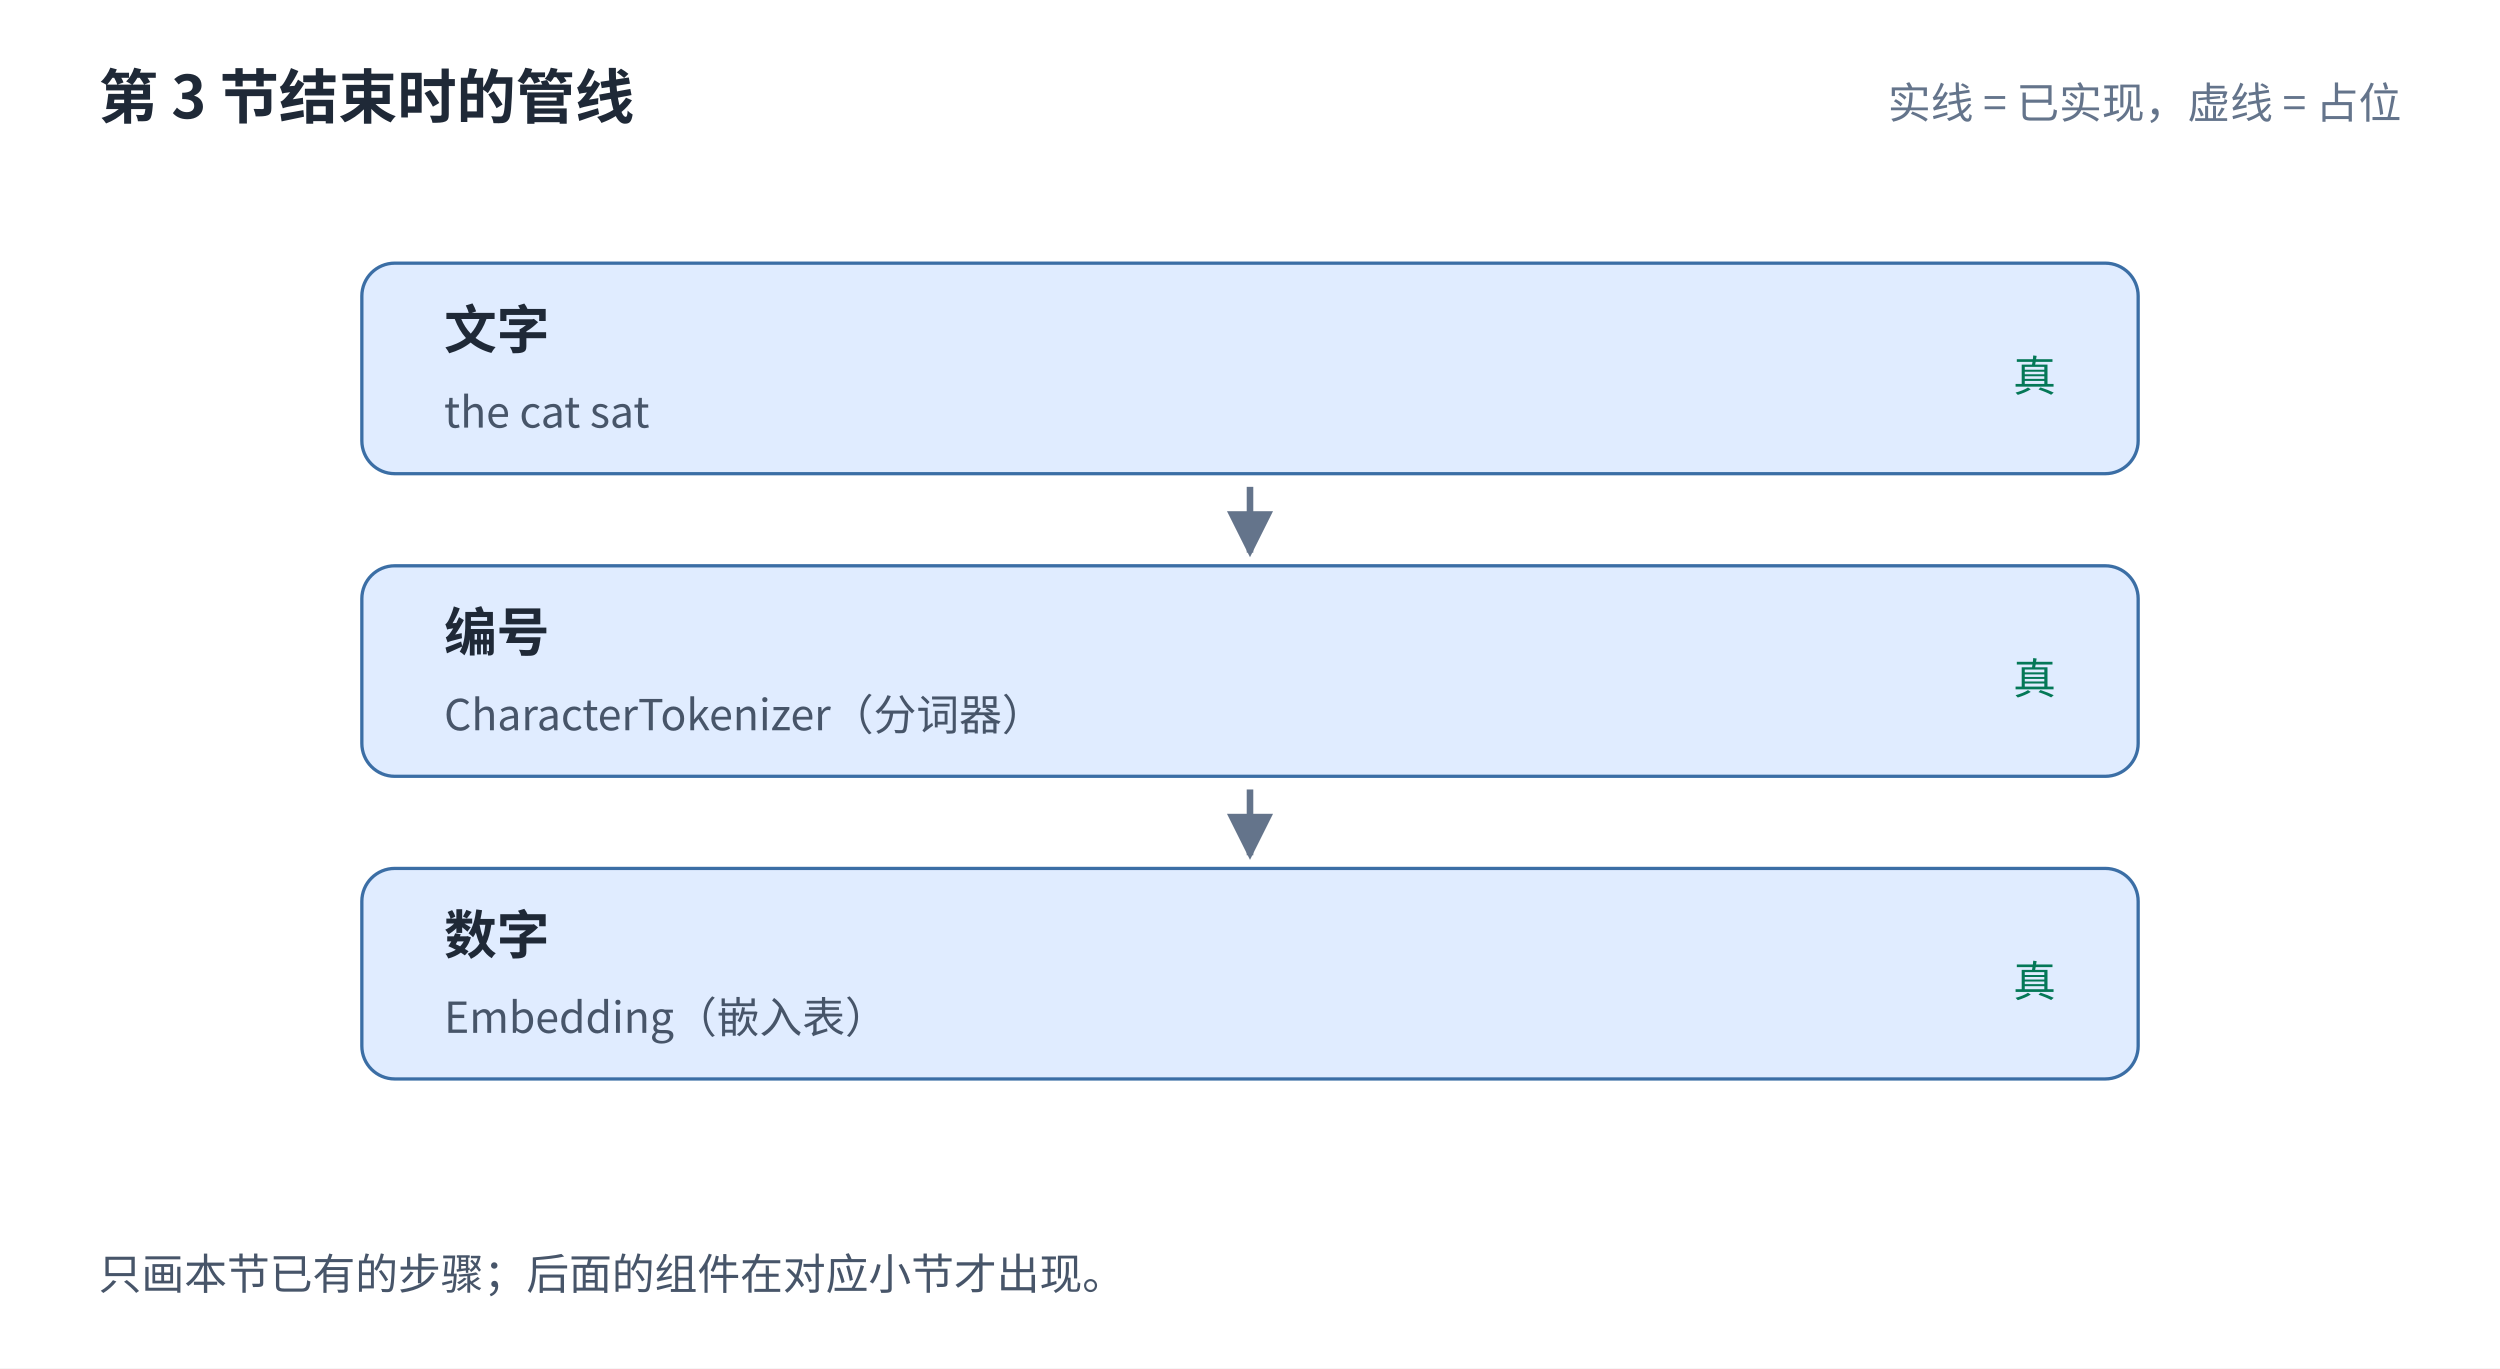
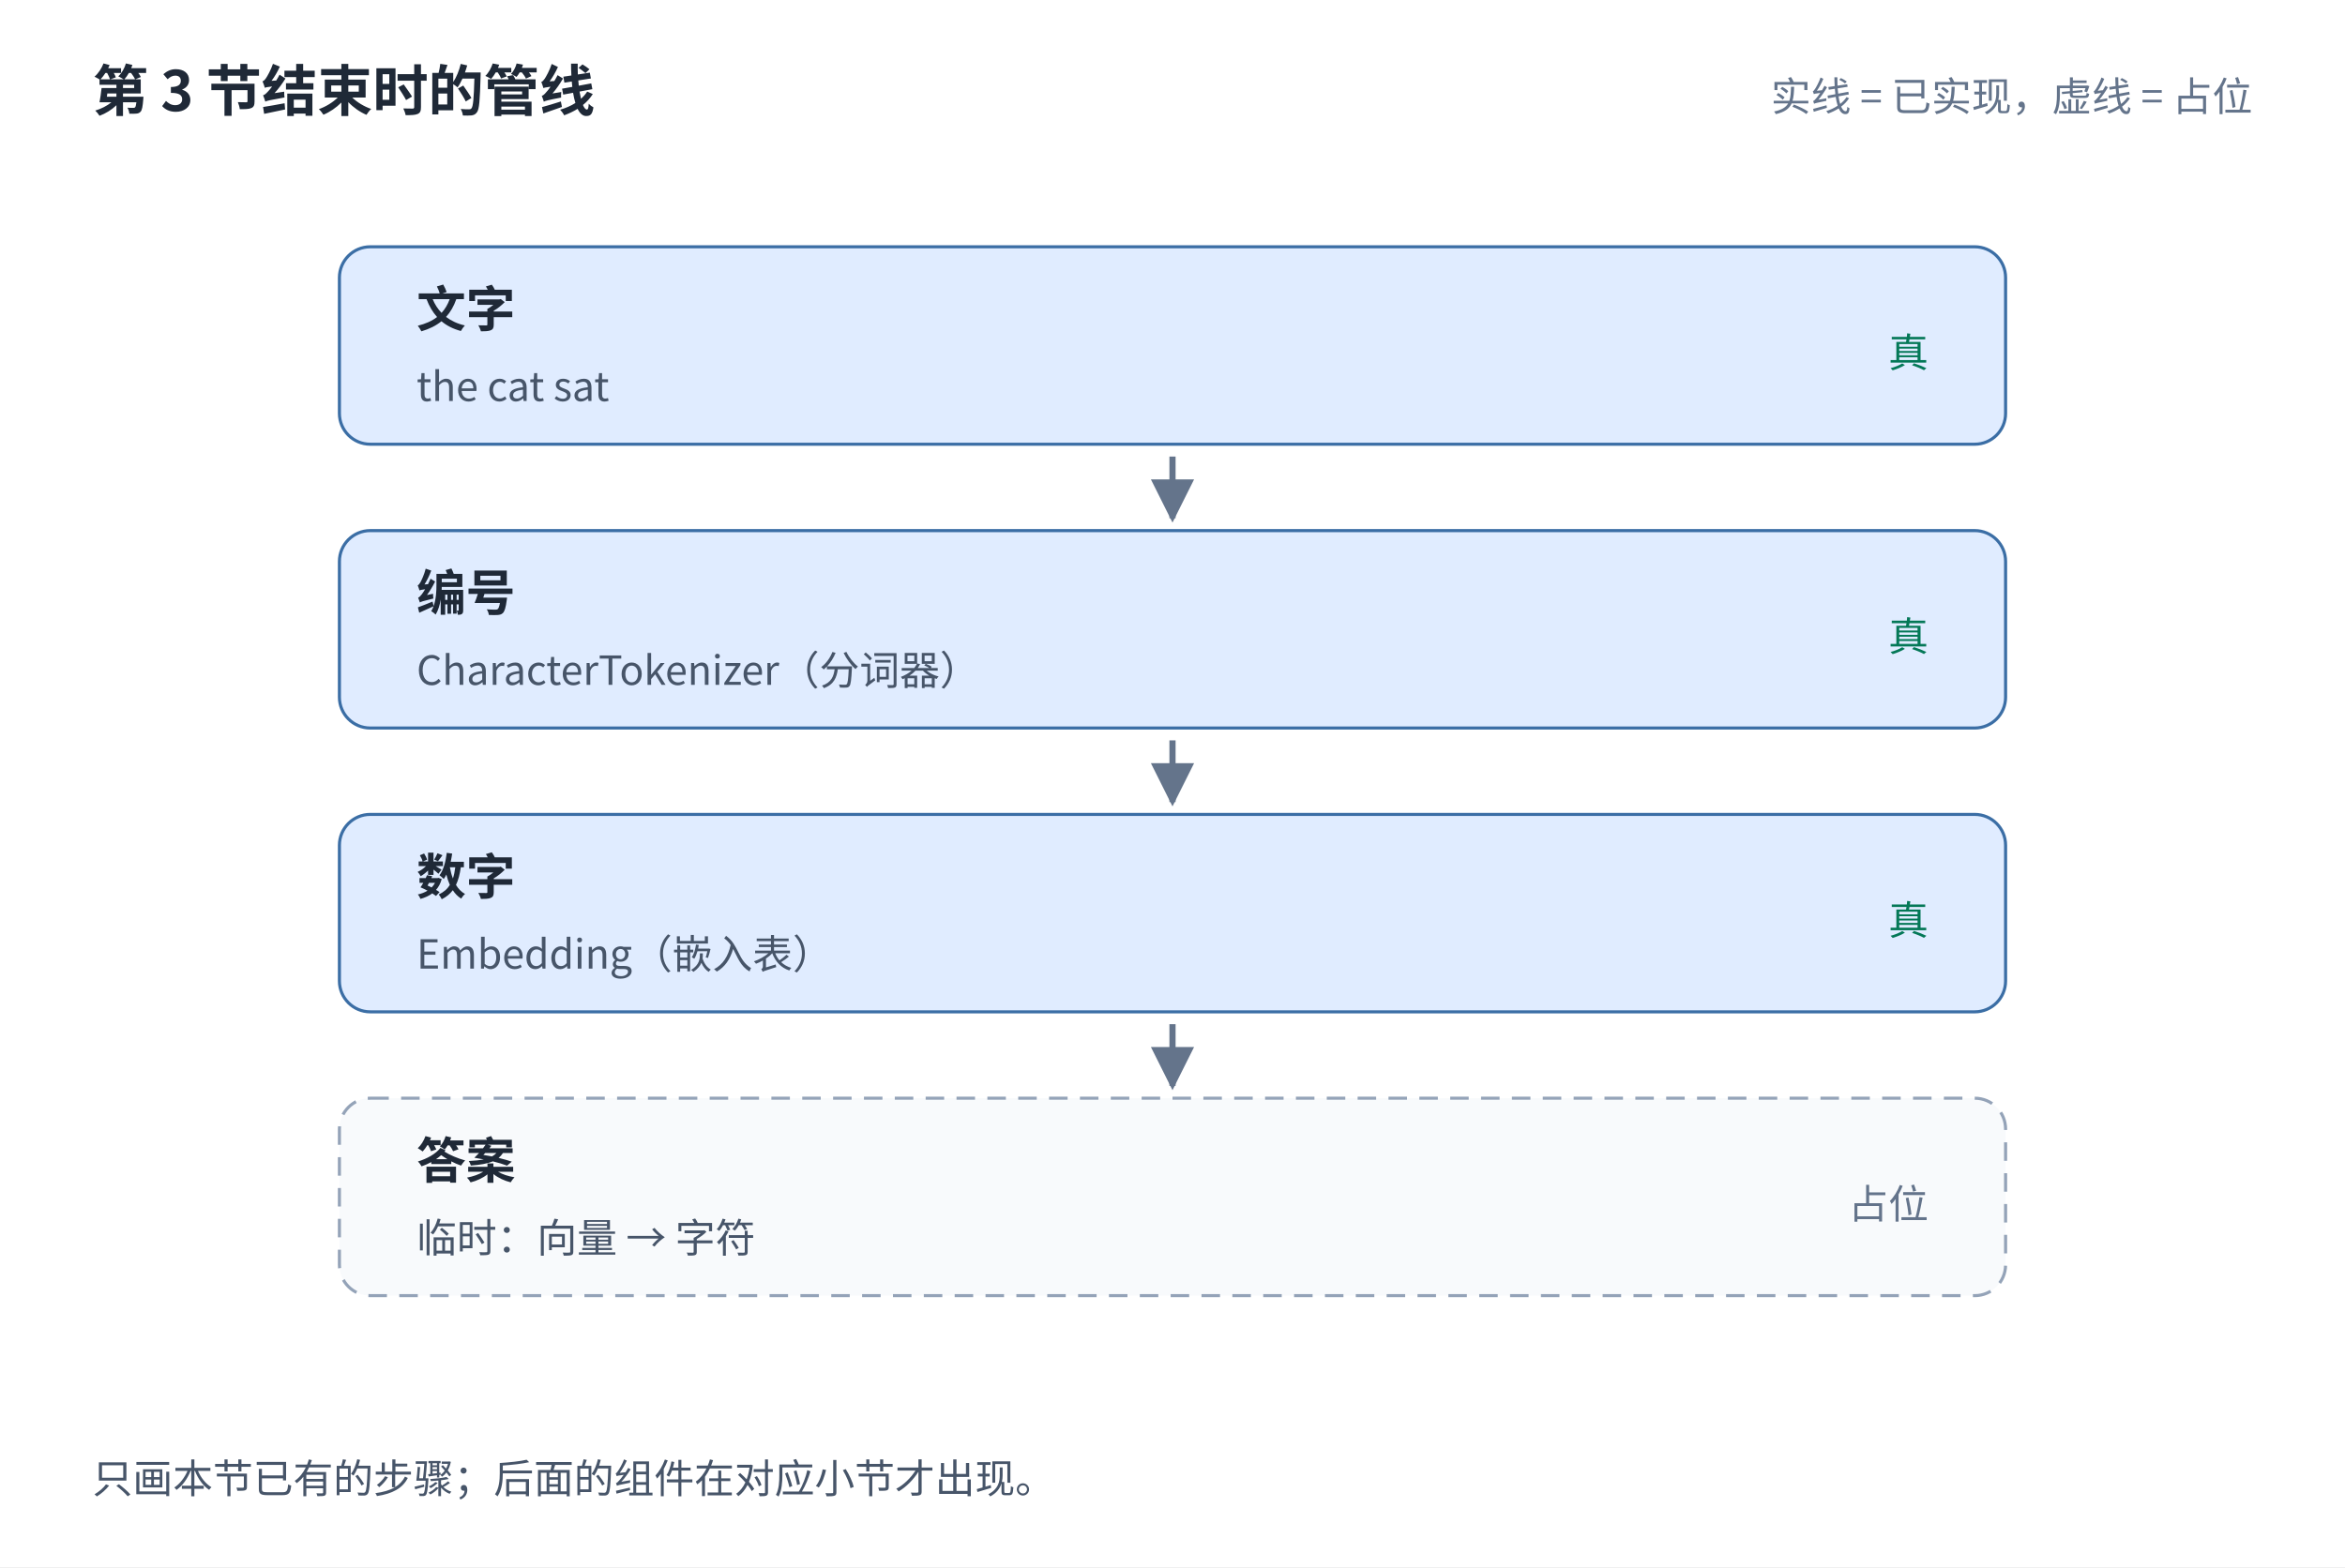
- <svg xmlns="http://www.w3.org/2000/svg" viewBox="0 0 760 416" role="img" aria-labelledby="title desc">
-   <rect width="760" height="416" fill="#ffffff" />
+ <svg xmlns="http://www.w3.org/2000/svg" viewBox="0 0 760 508" role="img" aria-labelledby="title desc">
+   <rect width="760" height="508" fill="#ffffff" />
  <text x="30" y="36" font-family="system-ui, 'Noto Sans CJK SC', sans-serif" font-size="18" font-weight="600" fill="#1f2937">第 3 节结束时的管线</text>
  <text x="730" y="36" text-anchor="end" font-family="system-ui, 'Noto Sans CJK SC', sans-serif" font-size="13" fill="#64748b">实线 = 已实现，虚线 = 占位</text>
  <rect x="110" y="80" width="540" height="64" rx="10" fill="#e0ecff" stroke="#3b6ea5" />
  <text x="135" y="106" font-family="system-ui, 'Noto Sans CJK SC', sans-serif" font-size="16" font-weight="600" fill="#1f2937">文字</text>
  <text x="135" y="130" font-family="system-ui, 'Noto Sans CJK SC', sans-serif" font-size="13" fill="#475569">the cat sat</text>
  <text x="625" y="119" text-anchor="end" font-family="system-ui, 'Noto Sans CJK SC', sans-serif" font-size="13" fill="#047857">真</text>
  <line x1="380" y1="148" x2="380" y2="168" stroke="#64748b" stroke-width="2" marker-end="url(#arrow)" />
  <rect x="110" y="172" width="540" height="64" rx="10" fill="#e0ecff" stroke="#3b6ea5" />
  <text x="135" y="198" font-family="system-ui, 'Noto Sans CJK SC', sans-serif" font-size="16" font-weight="600" fill="#1f2937">编号</text>
  <text x="135" y="222" font-family="system-ui, 'Noto Sans CJK SC', sans-serif" font-size="13" fill="#475569">CharacterTokenizer（分词器）</text>
  <text x="625" y="211" text-anchor="end" font-family="system-ui, 'Noto Sans CJK SC', sans-serif" font-size="13" fill="#047857">真</text>
  <line x1="380" y1="240" x2="380" y2="260" stroke="#64748b" stroke-width="2" marker-end="url(#arrow)" />
  <rect x="110" y="264" width="540" height="64" rx="10" fill="#e0ecff" stroke="#3b6ea5" />
  <text x="135" y="290" font-family="system-ui, 'Noto Sans CJK SC', sans-serif" font-size="16" font-weight="600" fill="#1f2937">数字</text>
  <text x="135" y="314" font-family="system-ui, 'Noto Sans CJK SC', sans-serif" font-size="13" fill="#475569">Embedding（嵌入表）</text>
  <text x="625" y="303" text-anchor="end" font-family="system-ui, 'Noto Sans CJK SC', sans-serif" font-size="13" fill="#047857">真</text>
-   <text x="30" y="392" font-family="system-ui, 'Noto Sans CJK SC', sans-serif" font-size="13" fill="#475569">只画本节已有的步骤；后面的组件在对应小节才出现。</text>
+   <line x1="380" y1="332" x2="380" y2="352" stroke="#64748b" stroke-width="2" marker-end="url(#arrow)" />
+   <rect x="110" y="356" width="540" height="64" rx="10" fill="#f8fafc" stroke="#94a3b8" stroke-dasharray="6 4" />
+   <text x="135" y="382" font-family="system-ui, 'Noto Sans CJK SC', sans-serif" font-size="16" font-weight="600" fill="#1f2937">答案</text>
+   <text x="135" y="406" font-family="system-ui, 'Noto Sans CJK SC', sans-serif" font-size="13" fill="#475569">临时：向量 → 字符</text>
+   <text x="625" y="395" text-anchor="end" font-family="system-ui, 'Noto Sans CJK SC', sans-serif" font-size="13" fill="#64748b">占位</text>
+   <text x="30" y="484" font-family="system-ui, 'Noto Sans CJK SC', sans-serif" font-size="13" fill="#475569">只画本节已有的步骤；后面的组件在对应小节才出现。</text>
  <defs>
    <marker id="arrow" viewBox="0 0 10 10" refX="9" refY="5" markerWidth="7" markerHeight="7" orient="auto-start-reverse">
      <path d="M 0 0 L 10 5 L 0 10 z" fill="#64748b" />
    </marker>
  </defs>
</svg>
